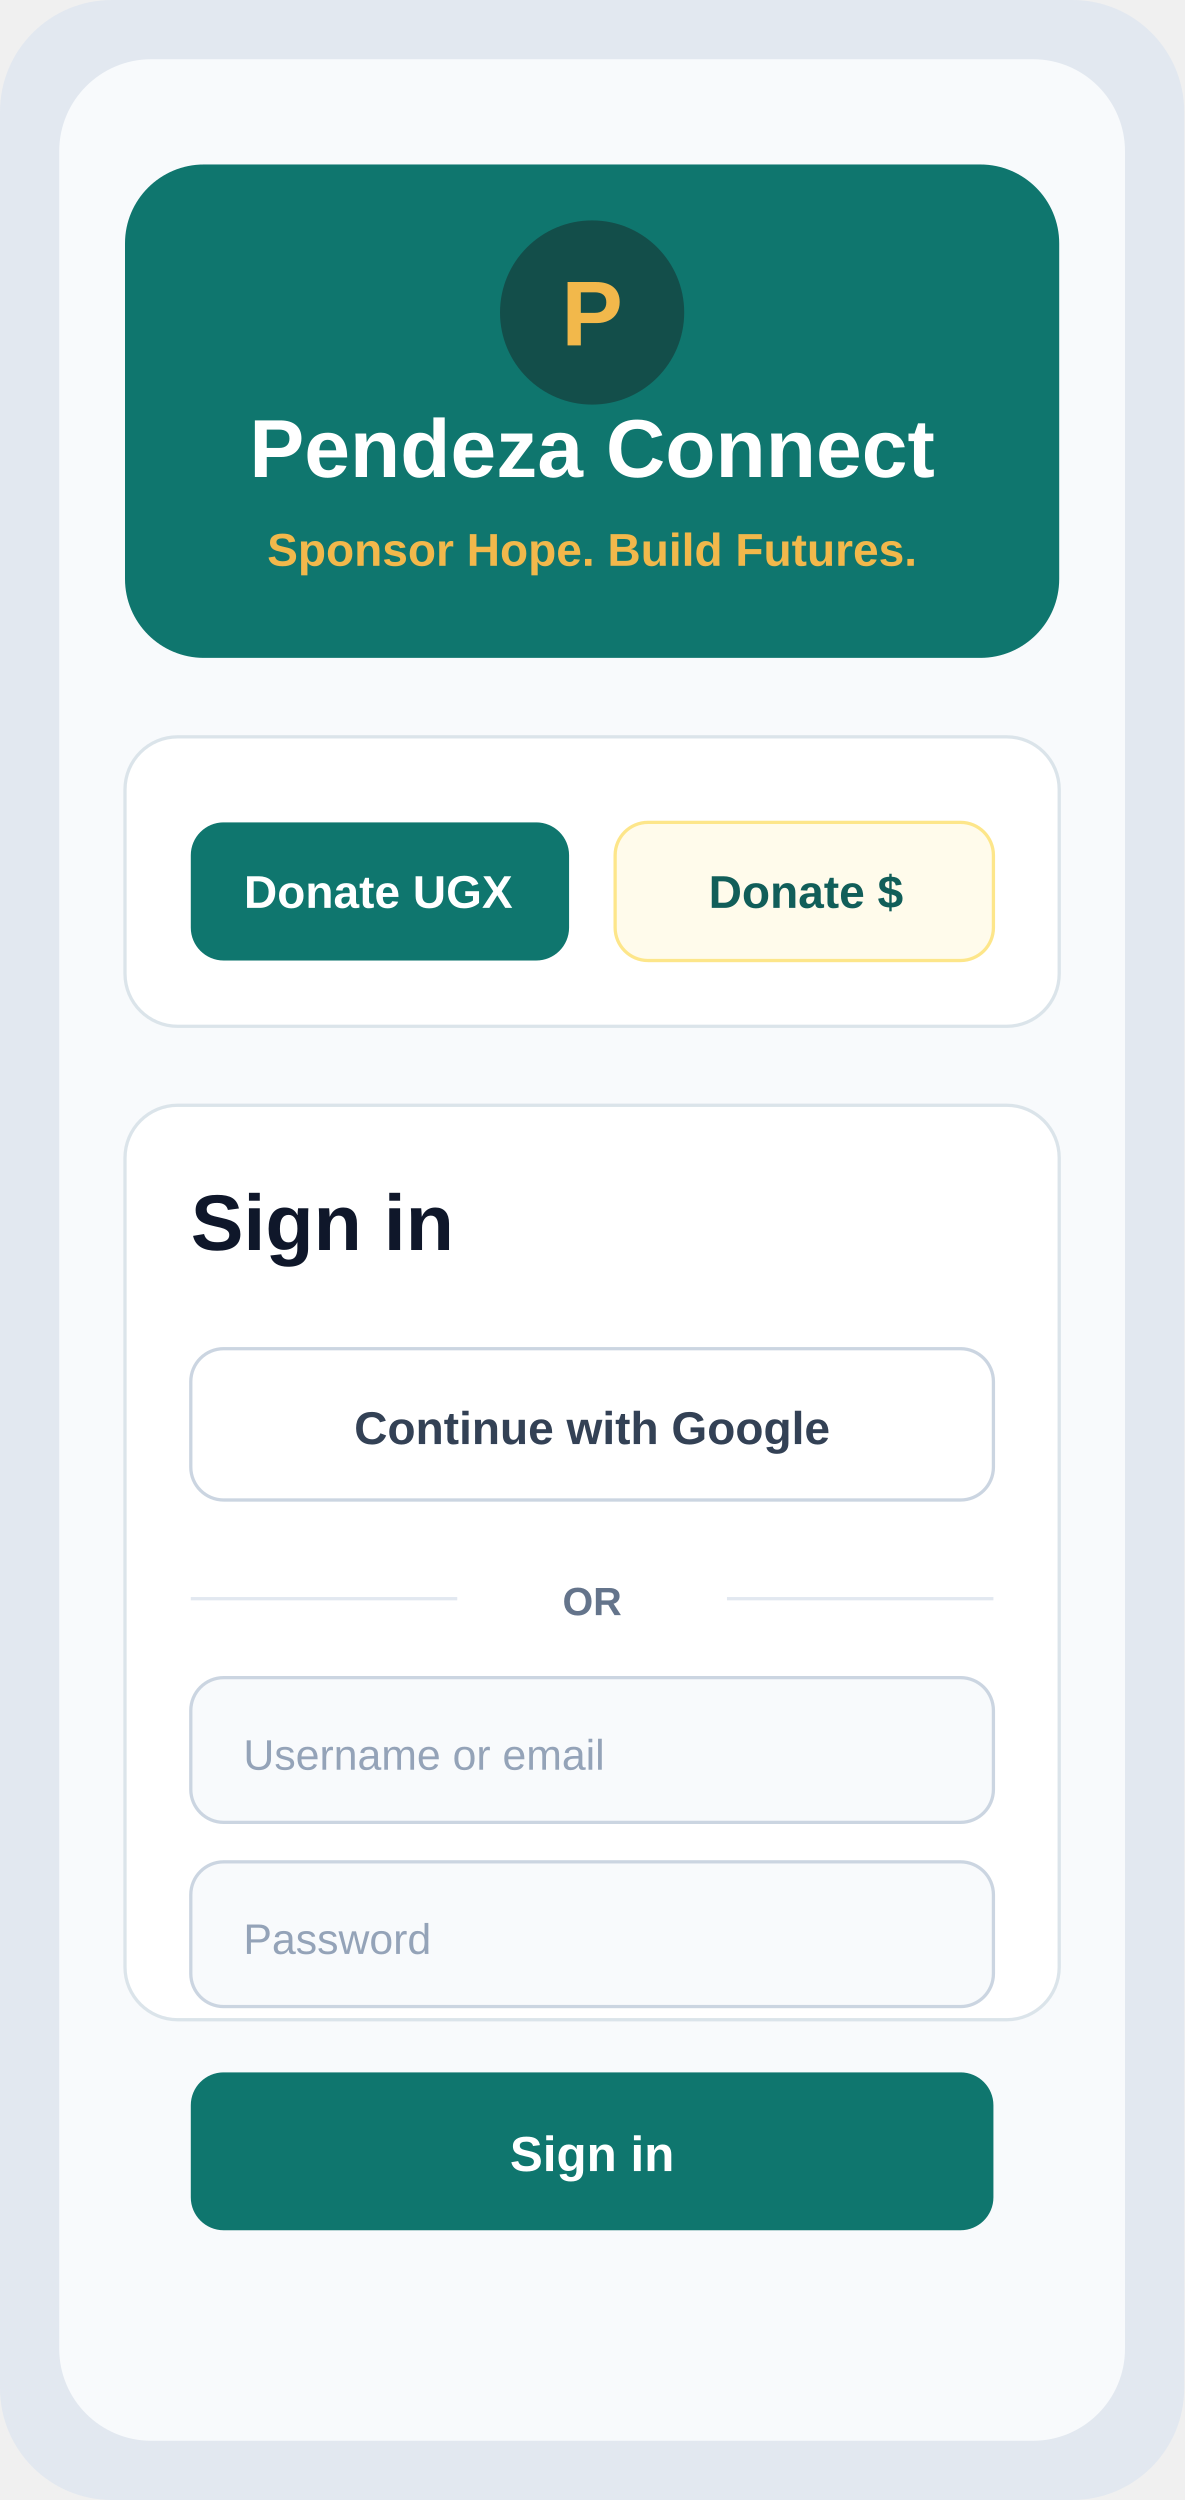
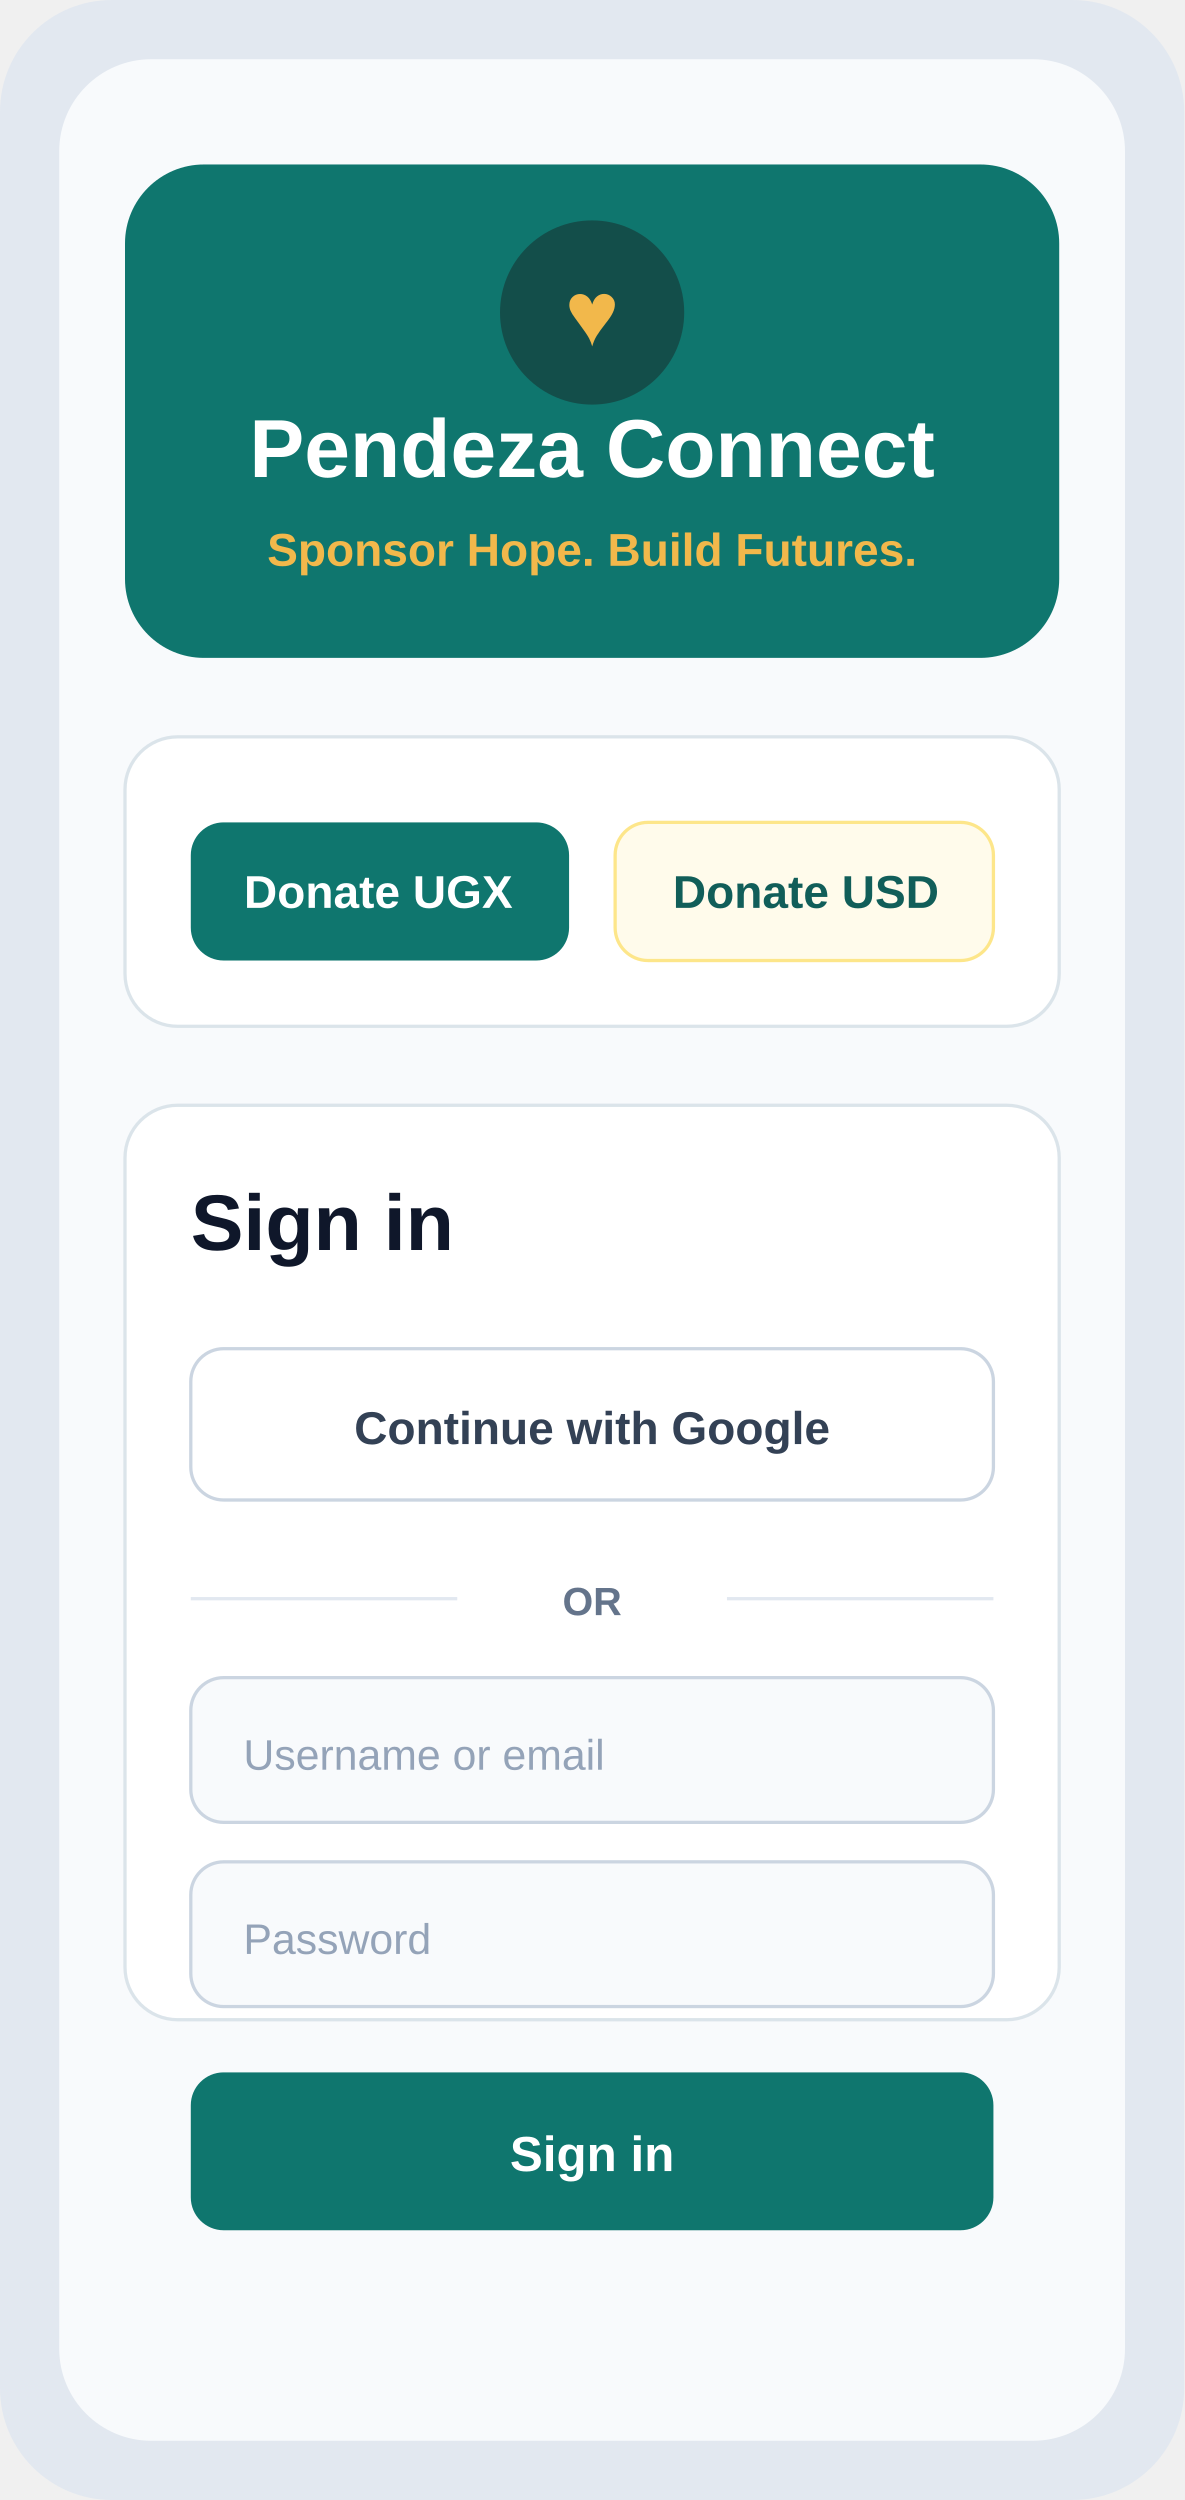
<svg xmlns="http://www.w3.org/2000/svg" width="360" height="760" viewBox="0 0 360 760" role="img" aria-label="Pendeza Connect sign in screen preview">
  <rect width="360" height="760" rx="34" fill="#e2e8f0" />
  <rect x="18" y="18" width="324" height="724" rx="28" fill="#f8fafc" />
  <rect x="38" y="50" width="284" height="150" rx="24" fill="#0f766e" />
  <circle cx="180" cy="95" r="28" fill="#134e4a" />
-   <text x="180" y="105" text-anchor="middle" font-family="Arial, sans-serif" font-size="28" font-weight="700" fill="#f2b84b">P</text>
+   <text x="180" y="105" text-anchor="middle" font-family="Arial, sans-serif" font-size="28" font-weight="700" fill="#f2b84b">♥</text>
  <text x="180" y="145" text-anchor="middle" font-family="Arial, sans-serif" font-size="25" font-weight="800" fill="#ffffff">Pendeza Connect</text>
  <text x="180" y="172" text-anchor="middle" font-family="Arial, sans-serif" font-size="14" font-weight="700" fill="#f2b84b">Sponsor Hope. Build Futures.</text>
  <rect x="38" y="224" width="284" height="88" rx="16" fill="#ffffff" stroke="#dbe4ea" />
  <rect x="58" y="250" width="115" height="42" rx="10" fill="#0f766e" />
  <text x="115" y="276" text-anchor="middle" font-family="Arial, sans-serif" font-size="14" font-weight="700" fill="#ffffff">Donate UGX</text>
  <rect x="187" y="250" width="115" height="42" rx="10" fill="#fffbeb" stroke="#fde68a" />
-   <text x="245" y="276" text-anchor="middle" font-family="Arial, sans-serif" font-size="14" font-weight="700" fill="#115e59">Donate $</text>
+   <text x="245" y="276" text-anchor="middle" font-family="Arial, sans-serif" font-size="14" font-weight="700" fill="#115e59">Donate USD</text>
  <rect x="38" y="336" width="284" height="278" rx="16" fill="#ffffff" stroke="#dbe4ea" />
  <text x="58" y="380" font-family="Arial, sans-serif" font-size="24" font-weight="800" fill="#0f172a">Sign in</text>
  <rect x="58" y="410" width="244" height="46" rx="10" fill="#ffffff" stroke="#cbd5e1" />
  <text x="180" y="439" text-anchor="middle" font-family="Arial, sans-serif" font-size="14" font-weight="700" fill="#334155">Continue with Google</text>
  <line x1="58" y1="486" x2="139" y2="486" stroke="#e2e8f0" />
  <text x="180" y="491" text-anchor="middle" font-family="Arial, sans-serif" font-size="12" font-weight="700" fill="#64748b">OR</text>
  <line x1="221" y1="486" x2="302" y2="486" stroke="#e2e8f0" />
  <rect x="58" y="510" width="244" height="44" rx="10" fill="#f8fafc" stroke="#cbd5e1" />
  <text x="74" y="538" font-family="Arial, sans-serif" font-size="13" fill="#94a3b8">Username or email</text>
  <rect x="58" y="566" width="244" height="44" rx="10" fill="#f8fafc" stroke="#cbd5e1" />
  <text x="74" y="594" font-family="Arial, sans-serif" font-size="13" fill="#94a3b8">Password</text>
  <rect x="58" y="630" width="244" height="48" rx="10" fill="#0f766e" />
  <text x="180" y="660" text-anchor="middle" font-family="Arial, sans-serif" font-size="15" font-weight="800" fill="#ffffff">Sign in</text>
</svg>
